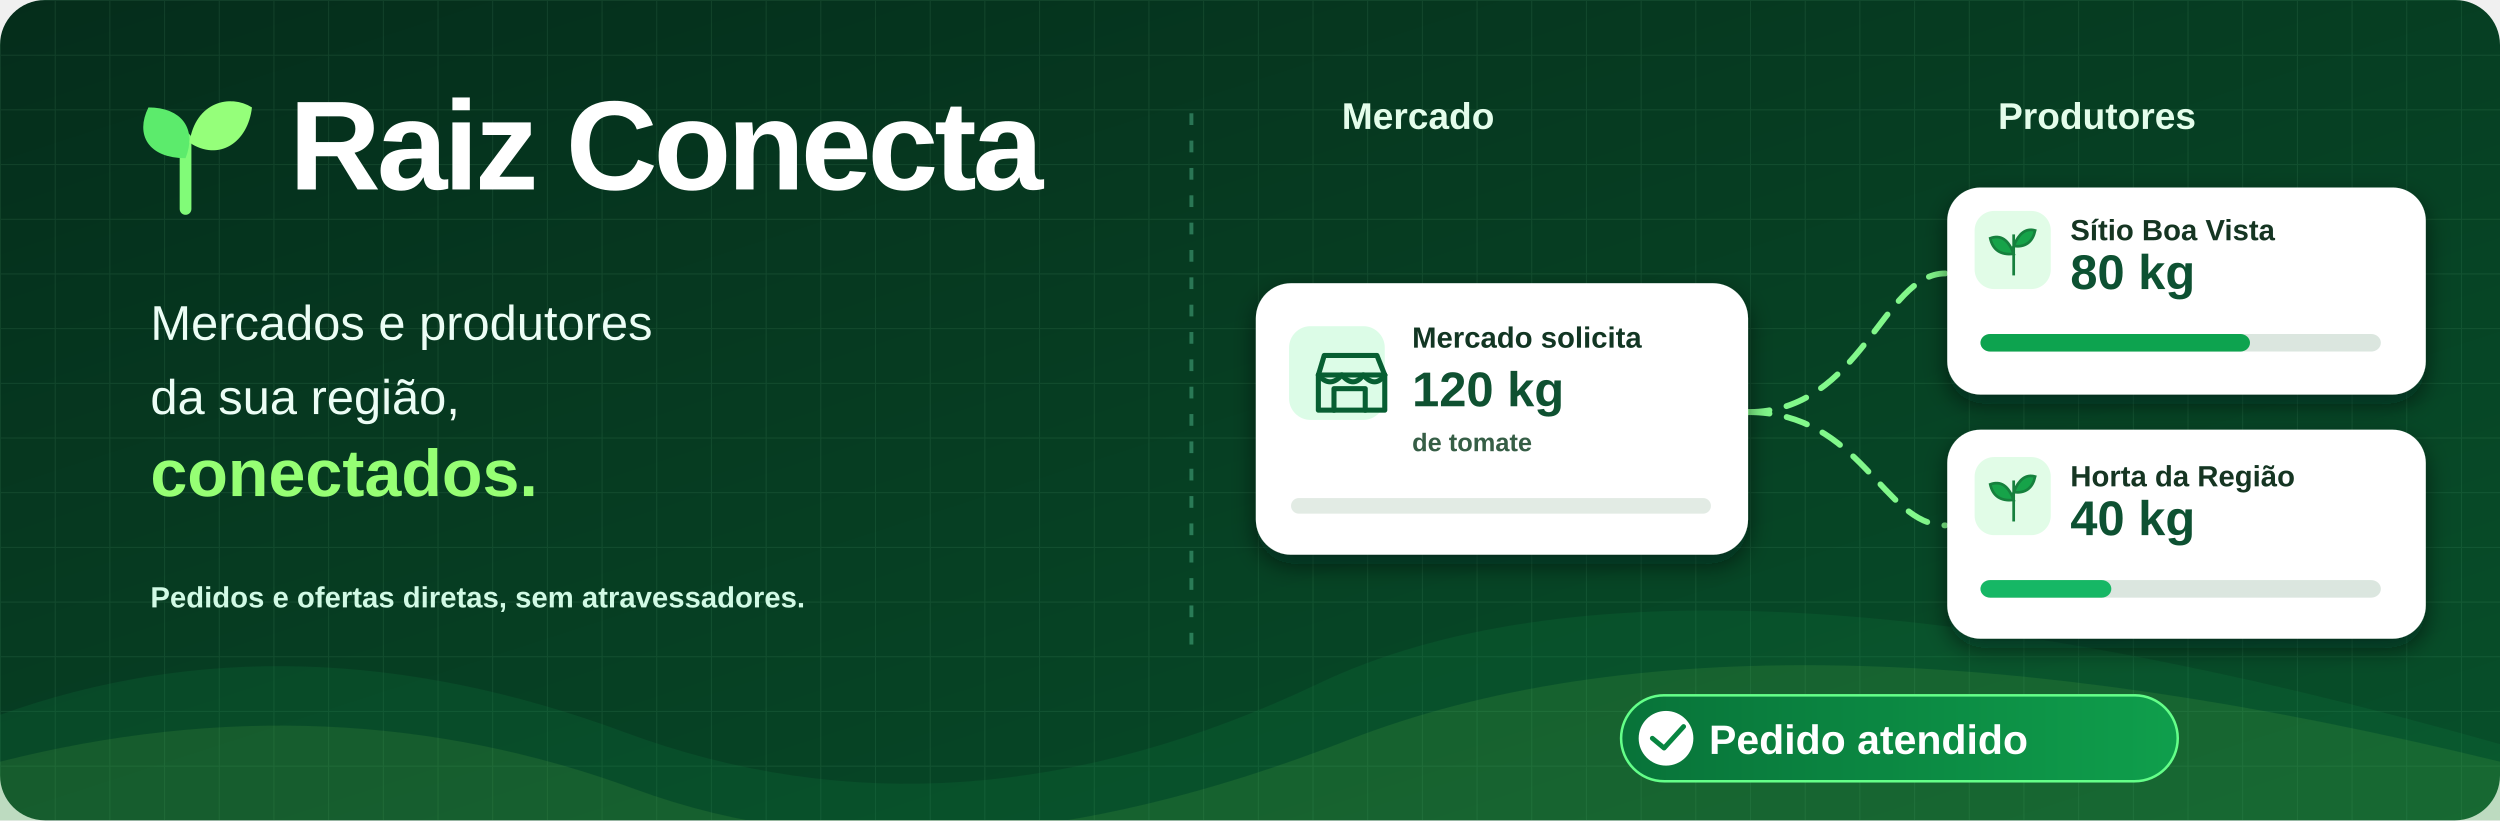
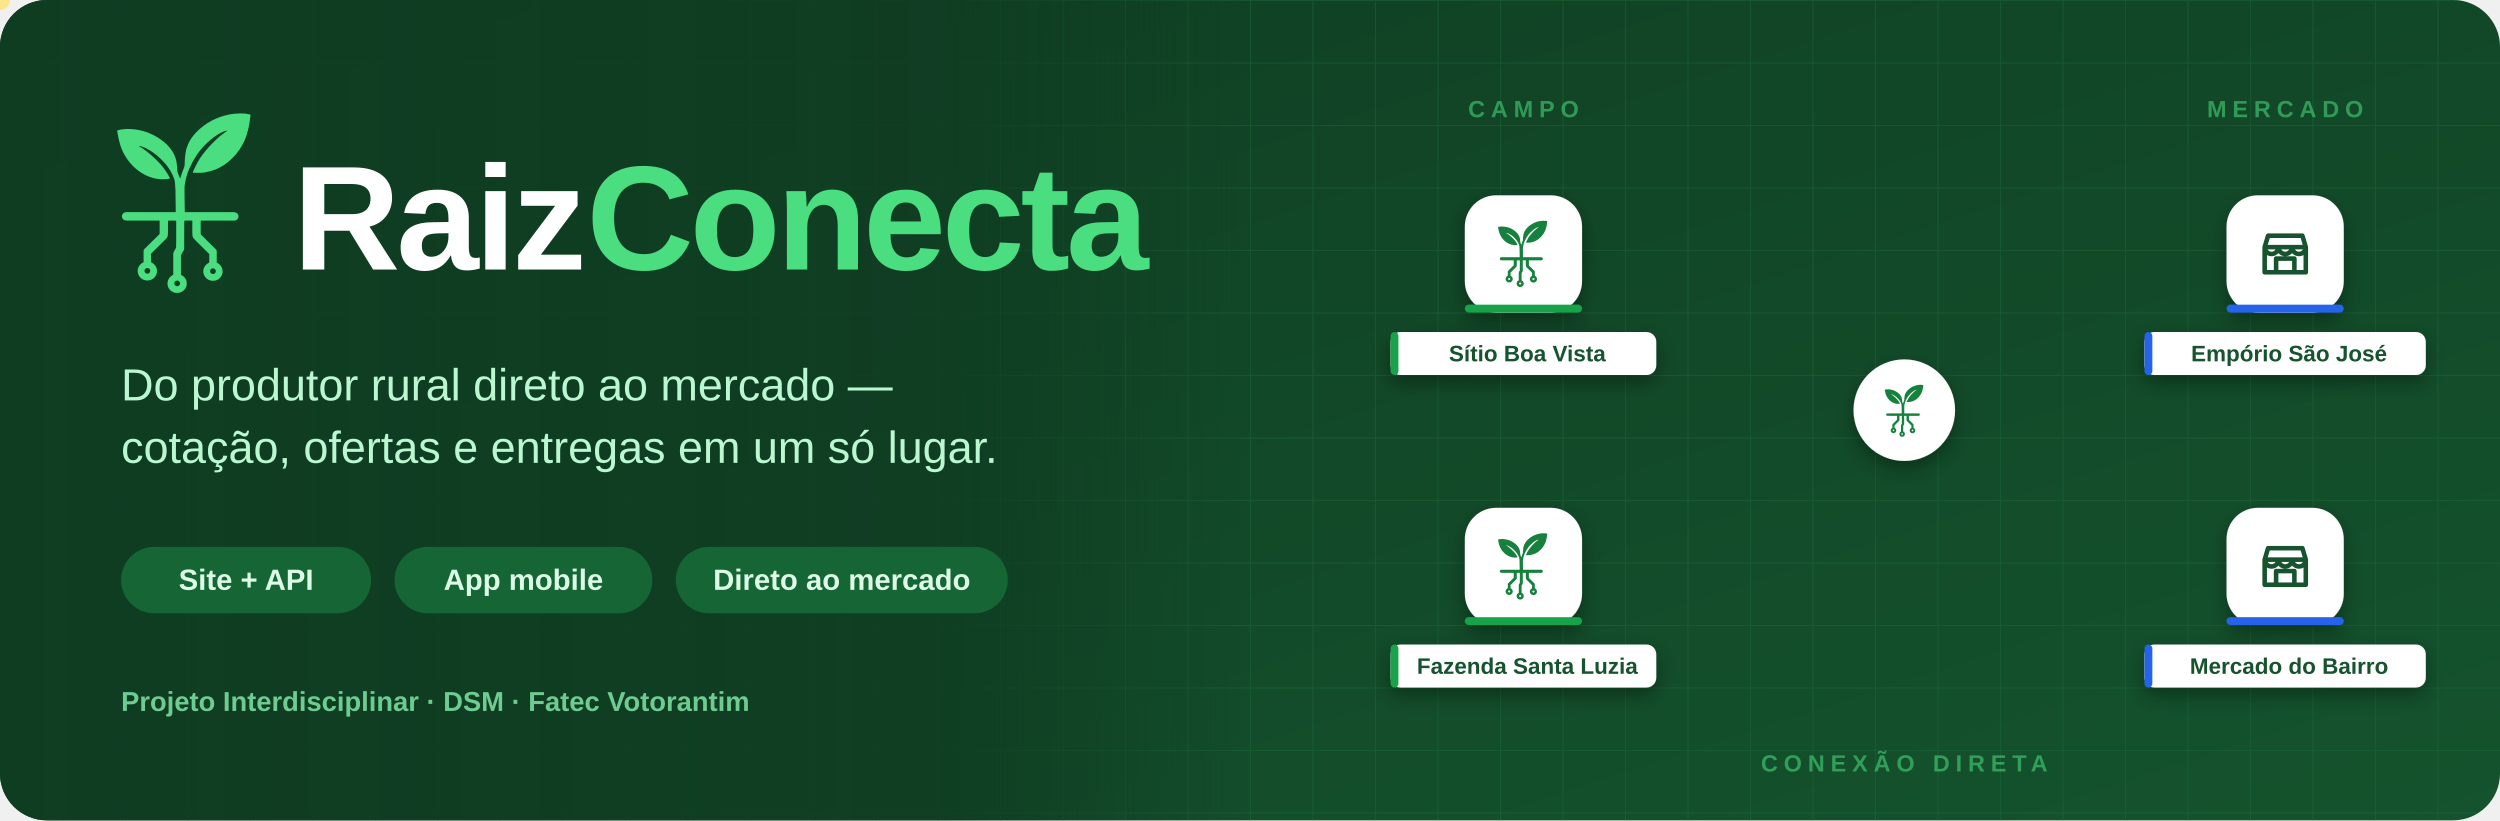
- <svg xmlns="http://www.w3.org/2000/svg" viewBox="0 0 1280 420" width="1280" height="420" role="img" aria-label="Raiz Conecta: um mercado solicita 120 kg de tomate; dois produtores oferecem 80 kg e 40 kg e completam o pedido">
+ <svg xmlns="http://www.w3.org/2000/svg" xmlns:xlink="http://www.w3.org/1999/xlink" width="1280" height="420" viewBox="0 0 1280 420" role="img" aria-label="Raiz Conecta — conectando o produtor rural direto ao mercado">
+   <style>
+ .cabo{fill:none;stroke-width:3;stroke-linecap:round;stroke-dasharray:460;stroke-dashoffset:460;animation:desenha 7s ease-in-out infinite}
+ @keyframes desenha{0%{stroke-dashoffset:460;opacity:1}22%,86%{stroke-dashoffset:0;opacity:1}96%,100%{stroke-dashoffset:0;opacity:0}}
+ .chip{animation:surge 7s cubic-bezier(.34,1.56,.64,1) infinite;transform-box:fill-box;transform-origin:center}
+ @keyframes surge{0%{transform:scale(.6);opacity:0}8%,90%{transform:scale(1);opacity:1}97%,100%{transform:scale(1);opacity:0}}
+ .broto{animation:balanco 3.5s ease-in-out infinite;transform-box:fill-box;transform-origin:50% 100%}
+ @keyframes balanco{0%,100%{transform:rotate(-4deg)}50%{transform:rotate(4deg)}}
+ .onda{animation:pulso 3.5s ease-out infinite;transform-box:fill-box;transform-origin:center}
+ @keyframes pulso{0%{transform:scale(.8);opacity:.7}100%{transform:scale(2.1);opacity:0}}
+ .titulo{font:800 76px "Segoe UI","Helvetica Neue",Arial,sans-serif;fill:#fff;letter-spacing:-2px}
+ .destaque{fill:#4ade80}
+ .sub{font:500 23px "Segoe UI","Helvetica Neue",Arial,sans-serif;fill:#bbf7d0}
+ .etq{font:700 11.5px "Segoe UI","Helvetica Neue",Arial,sans-serif;fill:#14532d}
+ .pilula{font:600 15px "Segoe UI","Helvetica Neue",Arial,sans-serif;fill:#dcfce7}
+ .pontos{animation:pontos 7s ease-in-out infinite}
+ @keyframes pontos{0%,24%{opacity:0}30%,84%{opacity:1}94%,100%{opacity:0}}
+ @media (prefers-reduced-motion:reduce){.cabo,.chip,.broto,.onda,.pontos{animation:none;stroke-dashoffset:0}}
+ </style>
  <defs>
-     <linearGradient id="bg" x1="0" y1="0" x2="1" y2="1">
-       <stop stop-color="#052d1b" />
-       <stop offset="1" stop-color="#07502a" />
+     <pattern id="grade" width="32" height="32" patternUnits="userSpaceOnUse">
+       <path d="M32 0H0V32" fill="none" stroke="#1d6b3c" stroke-width="1" stroke-opacity=".45" />
+     </pattern>
+     <linearGradient id="fundo" x1="0" x2="1" y1="0" y2="1">
+       <stop offset="0" stop-color="#0f3d22" />
+       <stop offset="1" stop-color="#14532d" />
    </linearGradient>
-     <pattern id="grade" width="28" height="28" patternUnits="userSpaceOnUse">
-       <path d="M28 0H0V28" fill="none" stroke="#86efac" stroke-opacity=".09" stroke-width="1" />
-     </pattern>
-     <filter id="shadow" x="-40%" y="-45%" width="180%" height="200%">
-       <feDropShadow dx="0" dy="5" stdDeviation="6" flood-color="#001910" flood-opacity=".55" />
+     <linearGradient id="veu" x1="0" x2="1">
+       <stop offset="0" stop-color="#0f3d22" />
+       <stop offset=".38" stop-color="#0f3d22" stop-opacity=".9" />
+       <stop offset=".5" stop-color="#0f3d22" stop-opacity="0" />
+     </linearGradient>
+     <filter id="sombra" x="-40%" y="-40%" width="180%" height="190%">
+       <feDropShadow dx="0" dy="4" stdDeviation="5" flood-color="#000" flood-opacity=".35" />
    </filter>
-     <linearGradient id="pill" x1="0" x2="1">
-       <stop stop-color="#087339" />
-       <stop offset="1" stop-color="#0f9f4c" />
-     </linearGradient>
+     <path id="folha" d="M 2649 345 C 2688 325 2727 308 2767 293 C 2831 268 2897 249 2964 235 C 3003 227 3043 221 3082 217 C 3152 210 3221 208 3291 215 C 3315 217 3338 221 3361 225 C 3369 226 3377 229 3385 231 C 3394 233 3399 240 3398 251 C 3398 259 3397 266 3396 273 C 3389 318 3383 362 3376 407 C 3370 451 3361 494 3350 538 C 3332 614 3307 688 3274 760 C 3247 819 3215 876 3177 931 C 3138 988 3093 1041 3045 1090 C 2993 1142 2937 1189 2877 1229 C 2818 1267 2756 1300 2690 1325 C 2641 1343 2590 1358 2537 1367 C 2521 1370 2504 1374 2488 1377 C 2447 1384 2407 1386 2366 1385 C 2344 1385 2321 1385 2298 1384 C 2288 1384 2277 1383 2266 1382 C 2259 1381 2257 1377 2260 1370 C 2265 1356 2270 1343 2277 1329 C 2303 1275 2328 1221 2358 1169 C 2386 1117 2418 1068 2454 1022 C 2532 917 2621 822 2716 732 C 2772 678 2832 627 2897 583 C 2908 575 2919 568 2931 561 C 2933 559 2936 557 2938 556 C 2935 551 2931 551 2928 551 C 2921 552 2915 553 2908 555 C 2856 569 2809 593 2762 621 C 2708 653 2657 691 2609 732 C 2558 775 2509 821 2464 870 C 2421 917 2381 965 2346 1018 C 2327 1046 2309 1075 2292 1104 C 2276 1131 2259 1157 2245 1186 C 2208 1261 2172 1337 2146 1416 C 2130 1463 2118 1511 2110 1560 C 2107 1580 2102 1600 2099 1620 C 2096 1644 2093 1669 2094 1694 C 2095 1774 2096 1854 2096 1933 C 2097 1990 2098 2046 2099 2102 C 2099 2120 2099 2138 2100 2155 C 2100 2157 2100 2159 2100 2162 C 2105 2162 2109 2162 2113 2162 C 2349 2162 2585 2162 2821 2162 C 2905 2162 2989 2163 3073 2162 C 3094 2162 3111 2169 3127 2181 C 3148 2196 3160 2217 3161 2243 C 3162 2268 3153 2290 3133 2307 C 3126 2314 3116 2319 3107 2324 C 3100 2328 3093 2329 3085 2329 C 2866 2329 2648 2329 2430 2329 C 2425 2329 2421 2329 2416 2329 C 2415 2337 2414 2344 2414 2351 C 2414 2431 2414 2512 2414 2592 C 2414 2597 2415 2601 2419 2605 C 2437 2621 2453 2638 2470 2655 C 2550 2734 2629 2812 2708 2891 C 2734 2916 2731 2916 2731 2944 C 2731 3010 2731 3076 2731 3142 C 2731 3145 2731 3148 2731 3150 C 2731 3157 2734 3161 2740 3164 C 2799 3194 2836 3241 2845 3307 C 2854 3368 2835 3421 2792 3464 C 2763 3493 2728 3511 2687 3516 C 2593 3529 2518 3484 2482 3408 C 2451 3341 2464 3264 2514 3208 C 2530 3190 2550 3175 2572 3164 C 2579 3161 2581 3157 2582 3149 C 2586 3099 2583 3048 2584 2997 C 2584 2992 2582 2989 2579 2985 C 2525 2932 2471 2878 2416 2824 C 2384 2792 2351 2759 2318 2727 C 2301 2711 2285 2694 2270 2675 C 2260 2662 2255 2648 2253 2631 C 2249 2609 2249 2586 2249 2564 C 2249 2490 2249 2416 2249 2342 C 2249 2338 2249 2334 2249 2329 C 2196 2329 2144 2329 2091 2329 C 2090 2340 2089 2350 2089 2361 C 2088 2525 2088 2689 2088 2853 C 2088 2869 2088 2886 2084 2902 C 2082 2907 2081 2912 2078 2917 C 2062 2947 2045 2976 2028 3006 C 2025 3011 2024 3017 2024 3023 C 2024 3144 2024 3266 2024 3387 C 2024 3388 2024 3390 2024 3391 C 2023 3398 2026 3401 2032 3404 C 2068 3421 2095 3447 2115 3481 C 2126 3499 2133 3518 2136 3539 C 2148 3602 2129 3657 2085 3702 C 2051 3738 2008 3757 1958 3758 C 1931 3759 1904 3757 1878 3746 C 1812 3718 1771 3670 1760 3599 C 1751 3540 1769 3488 1809 3444 C 1823 3430 1839 3418 1856 3408 C 1858 3407 1860 3406 1862 3406 C 1870 3404 1872 3399 1872 3392 C 1872 3386 1872 3379 1872 3372 C 1872 3244 1872 3115 1872 2986 C 1872 2970 1875 2956 1884 2942 C 1898 2919 1910 2896 1923 2873 C 1926 2867 1928 2861 1928 2854 C 1932 2774 1929 2693 1930 2613 C 1930 2523 1930 2432 1930 2342 C 1930 2338 1930 2334 1930 2330 C 1922 2328 1780 2328 1768 2330 C 1768 2334 1768 2339 1768 2343 C 1768 2424 1768 2505 1767 2586 C 1767 2604 1763 2622 1761 2640 C 1759 2650 1754 2659 1747 2667 C 1734 2685 1720 2702 1703 2716 C 1701 2718 1699 2719 1697 2721 C 1615 2802 1533 2884 1451 2965 C 1447 2969 1442 2974 1437 2979 C 1434 2982 1433 2985 1433 2989 C 1433 3035 1433 3081 1433 3127 C 1433 3134 1434 3141 1435 3148 C 1435 3153 1438 3155 1442 3157 C 1478 3174 1506 3199 1526 3234 C 1564 3299 1558 3375 1515 3434 C 1481 3480 1436 3505 1381 3511 C 1281 3522 1193 3458 1173 3364 C 1159 3295 1179 3234 1232 3186 C 1245 3174 1260 3164 1276 3157 C 1283 3154 1286 3149 1286 3143 C 1286 3140 1286 3138 1286 3136 C 1286 3068 1286 3000 1285 2933 C 1285 2914 1291 2900 1304 2888 C 1310 2882 1317 2875 1324 2869 C 1415 2778 1507 2687 1599 2597 C 1603 2593 1603 2589 1603 2585 C 1603 2557 1603 2528 1603 2500 C 1603 2447 1603 2394 1603 2341 C 1603 2337 1603 2334 1603 2329 C 1597 2329 1593 2329 1589 2329 C 1443 2329 1298 2329 1152 2329 C 1089 2329 1026 2329 963 2328 C 948 2328 934 2327 920 2323 C 888 2315 867 2294 860 2263 C 852 2232 862 2205 886 2183 C 889 2180 893 2177 897 2175 C 909 2167 921 2162 936 2162 C 1259 2162 1583 2162 1907 2162 C 1911 2162 1915 2162 1921 2162 C 1921 2159 1921 2156 1921 2153 C 1921 2140 1921 2126 1921 2112 C 1919 2022 1919 1932 1917 1842 C 1917 1807 1917 1771 1916 1735 C 1915 1700 1912 1664 1909 1629 C 1907 1601 1904 1572 1901 1544 C 1900 1536 1897 1528 1895 1520 C 1876 1460 1850 1403 1818 1349 C 1778 1280 1729 1217 1674 1159 C 1598 1078 1513 1007 1420 947 C 1372 917 1322 890 1268 871 C 1251 866 1234 861 1216 857 C 1209 855 1201 853 1193 858 C 1196 860 1197 862 1199 863 C 1258 893 1310 932 1362 973 C 1449 1042 1529 1117 1604 1198 C 1682 1282 1748 1375 1800 1477 C 1801 1479 1803 1481 1804 1484 C 1808 1491 1806 1497 1798 1499 C 1784 1502 1770 1506 1755 1508 C 1707 1514 1658 1514 1609 1511 C 1515 1503 1426 1478 1341 1438 C 1265 1403 1196 1357 1132 1303 C 1089 1266 1049 1225 1013 1182 C 972 1132 936 1080 905 1023 C 863 947 832 867 810 783 C 795 728 784 672 774 615 C 771 599 768 582 765 565 C 764 559 765 554 767 549 C 768 547 772 545 774 544 C 808 534 843 528 878 524 C 922 519 966 517 1010 519 C 1054 520 1098 524 1142 531 C 1184 537 1226 545 1268 557 C 1306 567 1343 579 1380 593 C 1441 618 1501 647 1557 681 C 1607 711 1655 746 1700 784 C 1766 841 1824 906 1868 983 C 1896 1032 1917 1084 1930 1139 C 1938 1174 1943 1208 1945 1243 C 1947 1273 1949 1302 1952 1332 C 1954 1358 1959 1384 1970 1408 C 1983 1436 1994 1465 2006 1493 C 2006 1494 2007 1496 2009 1498 C 2010 1495 2011 1493 2012 1491 C 2022 1460 2032 1428 2042 1397 C 2049 1376 2057 1355 2065 1334 C 2072 1313 2079 1291 2088 1271 C 2094 1254 2097 1237 2098 1219 C 2098 1193 2099 1167 2100 1141 C 2101 1107 2104 1073 2109 1040 C 2112 1022 2113 1003 2116 985 C 2125 927 2142 870 2166 816 C 2205 729 2260 652 2327 583 C 2377 531 2431 484 2490 442 C 2528 414 2568 389 2610 366 C 2623 359 2636 352 2649 345 M 2708 3305 C 2699 3286 2684 3275 2663 3273 C 2641 3271 2623 3279 2610 3297 C 2597 3314 2596 3334 2605 3353 C 2619 3381 2652 3392 2680 3380 C 2708 3368 2722 3336 2708 3305 M 1356 3266 C 1353 3267 1351 3267 1349 3267 C 1319 3274 1299 3301 1303 3329 C 1307 3359 1334 3380 1365 3378 C 1399 3375 1423 3343 1416 3310 C 1410 3284 1385 3265 1356 3266 M 1933 3623 C 1942 3625 1951 3626 1960 3624 C 1989 3618 2009 3591 2006 3562 C 2002 3534 1976 3512 1947 3513 C 1917 3514 1893 3538 1892 3567 C 1891 3594 1909 3616 1933 3623 z" />
+     <path id="p1m1" d="M810 130 C 940 90,1010 90,1140 130" />
+     <path id="p2m2" d="M810 290 C 940 330,1010 330,1140 290" />
+     <path id="p1m2" d="M810 140 C 975 150,975 270,1140 285" />
+     <path id="p2m1" d="M810 280 C 975 270,975 150,1140 135" />
  </defs>
-   <style>
-  .head{font:800 65px 'Segoe UI',Arial,sans-serif;letter-spacing:-2px;fill:white}
-  .tag{font:500 25px 'Segoe UI',Arial,sans-serif;fill:#ecfdf5}
-  .small{font:700 15px 'Segoe UI',Arial,sans-serif;fill:#d1fae5}
-  .cardTitle{font:700 15px 'Segoe UI',Arial,sans-serif;fill:#123623}
-  .cardSmall{font:600 13px 'Segoe UI',Arial,sans-serif;fill:#365e46}
-  .amount{font:800 25px 'Segoe UI',Arial,sans-serif;fill:#0f5131}
-  .connector{fill:none;stroke:#82f88b;stroke-width:3;stroke-linecap:round;stroke-linejoin:round;stroke-dasharray:11 9;animation:flow 5s linear infinite}
-  .fade{animation:show 6s ease-in-out infinite;transform-origin:center}
-  .delay{animation-delay:.7s}
-  .bar{animation:grow 6s ease-out infinite;transform-box:fill-box;transform-origin:left center}
-  .pulse{animation:glow 3s ease-in-out infinite}
-  @keyframes flow{to{stroke-dashoffset:-160}}
-  @keyframes show{0%{opacity:.4}35%,85%{opacity:1}100%{opacity:.4}}
-  @keyframes grow{0%,12%{transform:scaleX(.1)}40%,90%{transform:scaleX(1)}100%{transform:scaleX(.1)}}
-  @keyframes glow{0%,100%{opacity:.76}50%{opacity:1}}
-  @media(prefers-reduced-motion:reduce){.connector,.fade,.bar,.pulse{animation:none}}
- </style>
-   <rect width="1280" height="420" rx="23" fill="url(#bg)" />
-   <rect width="1280" height="420" rx="23" fill="url(#grade)" />
-   <path d="M0 366 Q150 312 320 375 T675 350 T1280 381 V420H0Z" fill="#128542" opacity=".18" />
-   <path d="M0 390 Q170 347 325 404 T690 379 T1280 390 V420H0Z" fill="#74ce4a" opacity=".13" />
-   <g transform="translate(76 53)">
-     <path d="M19 54V18" stroke="#81fb78" stroke-width="6" stroke-linecap="round" />
-     <path d="M19 28C0 28 -7 16 0 2 17 2 25 13 19 28Z" fill="#5ceb6c" />
-     <path d="M21 20C24 -1 42 -5 53 2 51 20 36 30 21 20Z" fill="#95ff7a" />
+   <rect width="1280" height="420" rx="24" fill="url(#fundo)" />
+   <rect width="1280" height="420" rx="24" fill="url(#grade)" />
+   <g font-family="Segoe UI,Arial,sans-serif" font-size="12" font-weight="700" letter-spacing="3" fill="#4ade80" fill-opacity=".55" text-anchor="middle">
+     <text x="780" y="60">CAMPO</text>
+     <text x="1170" y="60">MERCADO</text>
+     <text x="975" y="395">CONEXÃO DIRETA</text>
  </g>
-   <text x="148" y="97" class="head">Raiz Conecta</text>
-   <text x="77" y="174" class="tag">Mercados e produtores</text>
-   <text x="77" y="212" class="tag">da sua região,</text>
-   <text x="77" y="254" font-family="Segoe UI,Arial,sans-serif" font-size="34" font-weight="800" fill="#96ff74">conectados.</text>
-   <text x="77" y="311" class="small">Pedidos e ofertas diretas, sem atravessadores.</text>
-   <path d="M610 58V337" stroke="#6ee7b7" stroke-opacity=".35" stroke-width="2" stroke-dasharray="6 8" />
-   <g font-family="Segoe UI,Arial,sans-serif" font-size="19" font-weight="700" fill="#e4fdeb">
-     <text x="687" y="66">Mercado</text>
-     <text x="1023" y="66">Produtores</text>
+   <path class="cabo" style="animation-delay:0.35s" stroke="#4ade80" d="M810 130 C 940 90,1010 90,1140 130" />
+   <path class="cabo" style="animation-delay:0.55s" stroke="#4ade80" d="M810 290 C 940 330,1010 330,1140 290" />
+   <path class="cabo" style="animation-delay:0.75s" stroke="#fbbf24" d="M810 140 C 975 150,975 270,1140 285" />
+   <path class="cabo" style="animation-delay:0.95s" stroke="#fbbf24" d="M810 280 C 975 270,975 150,1140 135" />
+   <g class="pontos">
+     <circle r="5" fill="#fde68a">
+       <animateMotion dur="3.5s" begin="0s" repeatCount="indefinite">
+         <mpath xlink:href="#p1m1" />
+       </animateMotion>
+     </circle>
+     <circle r="5" fill="#fde68a">
+       <animateMotion dur="3.5s" begin="-1.2s" repeatCount="indefinite">
+         <mpath xlink:href="#p2m2" />
+       </animateMotion>
+     </circle>
+     <circle r="5" fill="#fde68a">
+       <animateMotion dur="3.5s" begin="-2.1s" repeatCount="indefinite">
+         <mpath xlink:href="#p1m2" />
+       </animateMotion>
+     </circle>
+     <circle r="5" fill="#fde68a">
+       <animateMotion dur="3.5s" begin="-0.6s" repeatCount="indefinite">
+         <mpath xlink:href="#p2m1" />
+       </animateMotion>
+     </circle>
  </g>
-   <path class="connector" d="M895 211 C953 211 964 140 996 140" />
-   <path class="connector" d="M895 211 C953 211 964 269 996 269" />
-   <g filter="url(#shadow)">
-     <rect x="643" y="145" width="252" height="139" rx="18" fill="#fff" />
-     <rect x="660" y="167" width="49" height="48" rx="11" fill="#dcfce7" />
+   <g class="chip" style="animation-delay:0.0s" filter="url(#sombra)">
+     <rect x="750" y="100" width="60" height="60" rx="16" fill="#fff" />
+     <rect x="750" y="156" width="60" height="4" rx="2" fill="#16a34a" />
+     <g transform="translate(767 113) scale(0.00957) translate(-764 -208)">
+       <use href="#folha" xlink:href="#folha" fill="#15803d" />
+     </g>
+     <rect x="712" y="170" width="136" height="22" rx="5" fill="#fff" />
+     <rect x="712" y="170" width="4" height="22" rx="2" fill="#16a34a" />
+     <text class="etq" x="782" y="185" text-anchor="middle">Sítio Boa Vista</text>
  </g>
-   <g transform="translate(674 178)" stroke="#075e32" stroke-width="2.6" fill="none" stroke-linejoin="round" stroke-linecap="round">
-     <path d="M1 14L4 4H31L35 14" />
-     <path d="M1 14H35V32H1Z" />
-     <path d="M9 32V21H25V32" />
-     <path d="M1 14Q7 21 13 14Q19 21 24 14Q30 21 35 14" />
+   <g class="chip" style="animation-delay:0.12s" filter="url(#sombra)">
+     <rect x="750" y="260" width="60" height="60" rx="16" fill="#fff" />
+     <rect x="750" y="316" width="60" height="4" rx="2" fill="#16a34a" />
+     <g transform="translate(767 273) scale(0.00957) translate(-764 -208)">
+       <use href="#folha" xlink:href="#folha" fill="#15803d" />
+     </g>
+     <rect x="712" y="330" width="136" height="22" rx="5" fill="#fff" />
+     <rect x="712" y="330" width="4" height="22" rx="2" fill="#16a34a" />
+     <text class="etq" x="782" y="345" text-anchor="middle">Fazenda Santa Luzia</text>
  </g>
-   <text x="723" y="178" class="cardTitle">Mercado solicita</text>
-   <text x="723" y="208" class="amount">120 kg</text>
-   <text x="723" y="231" class="cardSmall">de tomate</text>
-   <rect x="661" y="255" width="215" height="8" rx="4" fill="#e2ebe4" />
-   <g class="fade" filter="url(#shadow)">
-     <rect x="997" y="96" width="245" height="106" rx="17" fill="#fff" />
-     <rect x="1011" y="108" width="39" height="40" rx="10" fill="#e1fce7" />
-     <path d="M1031 141V120M1031 130Q1021 131 1019 122Q1027 119 1031 130ZM1031 126Q1040 127 1042 118Q1035 116 1031 126Z" fill="#16a34a" stroke="#15803d" stroke-width="1.4" />
-     <text x="1060" y="123" class="cardTitle">Sítio Boa Vista</text>
-     <text x="1060" y="148" class="amount">80 kg</text>
-     <rect x="1014" y="171" width="205" height="9" rx="5" fill="#dbe6df" />
-     <rect class="bar" x="1014" y="171" width="138" height="9" rx="5" fill="#0ea34f" />
+   <g class="chip" style="animation-delay:0.24s" filter="url(#sombra)">
+     <rect x="1140" y="100" width="60" height="60" rx="16" fill="#fff" />
+     <rect x="1140" y="156" width="60" height="4" rx="2" fill="#2563eb" />
+     <g transform="translate(1156 116) scale(1.17)" fill="none" stroke="#14532d" stroke-width="2" stroke-linecap="round" stroke-linejoin="round">
+       <path d="M3 9l1.5-5h15L21 9M3 9h18M3 9v11h18V9M8 20v-6h8v6M3 9a3 3 0 0 0 6 0 3 3 0 0 0 6 0 3 3 0 0 0 6 0" />
+     </g>
+     <rect x="1098" y="170" width="144" height="22" rx="5" fill="#fff" />
+     <rect x="1098" y="170" width="4" height="22" rx="2" fill="#2563eb" />
+     <text class="etq" x="1172" y="185" text-anchor="middle">Empório São José</text>
  </g>
-   <g class="fade delay" filter="url(#shadow)">
-     <rect x="997" y="220" width="245" height="107" rx="17" fill="#fff" />
-     <rect x="1011" y="234" width="39" height="40" rx="10" fill="#e1fce7" />
-     <path d="M1031 267V246M1031 256Q1021 257 1019 248Q1027 245 1031 256ZM1031 252Q1040 253 1042 244Q1035 242 1031 252Z" fill="#16a34a" stroke="#15803d" stroke-width="1.4" />
-     <text x="1060" y="249" class="cardTitle">Horta da Região</text>
-     <text x="1060" y="274" class="amount">40 kg</text>
-     <rect x="1014" y="297" width="205" height="9" rx="5" fill="#dbe6df" />
-     <rect class="bar" x="1014" y="297" width="67" height="9" rx="5" fill="#19b765" />
+   <g class="chip" style="animation-delay:0.36s" filter="url(#sombra)">
+     <rect x="1140" y="260" width="60" height="60" rx="16" fill="#fff" />
+     <rect x="1140" y="316" width="60" height="4" rx="2" fill="#2563eb" />
+     <g transform="translate(1156 276) scale(1.17)" fill="none" stroke="#14532d" stroke-width="2" stroke-linecap="round" stroke-linejoin="round">
+       <path d="M3 9l1.5-5h15L21 9M3 9h18M3 9v11h18V9M8 20v-6h8v6M3 9a3 3 0 0 0 6 0 3 3 0 0 0 6 0 3 3 0 0 0 6 0" />
+     </g>
+     <rect x="1098" y="330" width="144" height="22" rx="5" fill="#fff" />
+     <rect x="1098" y="330" width="4" height="22" rx="2" fill="#2563eb" />
+     <text class="etq" x="1172" y="345" text-anchor="middle">Mercado do Bairro</text>
  </g>
-   <g class="pulse">
-     <rect x="830" y="356" width="285" height="44" rx="22" fill="url(#pill)" stroke="#64ff89" stroke-width="1.3" />
-     <circle cx="853" cy="378" r="14" fill="#fff" />
-     <path d="M846 378L852 383L862 372" fill="none" stroke="#078540" stroke-width="2.5" stroke-linecap="round" stroke-linejoin="round" />
-     <text x="875" y="386" font-family="Segoe UI,Arial,sans-serif" font-size="21" font-weight="700" fill="#fff">Pedido atendido</text>
+   <g class="chip" style="animation-delay:0.5s" filter="url(#sombra)">
+     <circle class="onda" cx="975" cy="210" r="24" fill="none" stroke="#4ade80" stroke-width="2" />
+     <circle cx="975" cy="210" r="26" fill="#fff" />
+     <g transform="translate(965 197) scale(0.0075) translate(-764 -208)">
+       <use href="#folha" xlink:href="#folha" fill="#15803d" />
+     </g>
  </g>
+   <rect width="1280" height="420" rx="24" fill="url(#veu)" />
+   <g class="broto">
+     <g transform="translate(60 58) scale(0.02591) translate(-764 -208)">
+       <use href="#folha" xlink:href="#folha" fill="#4ade80" />
+     </g>
+   </g>
+   <text class="titulo" x="150" y="138">Raiz<tspan class="destaque">Conecta</tspan>
+   </text>
+   <text class="sub" x="62" y="205">Do produtor rural direto ao mercado —</text>
+   <text class="sub" x="62" y="237">cotação, ofertas e entregas em um só lugar.</text>
+   <g transform="translate(62 280)">
+     <rect width="128" height="34" rx="17" fill="#166534" />
+     <text class="pilula" x="64" y="22" text-anchor="middle">Site + API</text>
+     <rect x="140" width="132" height="34" rx="17" fill="#166534" />
+     <text class="pilula" x="206" y="22" text-anchor="middle">App mobile</text>
+     <rect x="284" width="170" height="34" rx="17" fill="#166534" />
+     <text class="pilula" x="369" y="22" text-anchor="middle">Direto ao mercado</text>
+   </g>
+   <text x="62" y="364" font-family="Segoe UI,Arial,sans-serif" font-size="14" font-weight="600" fill="#86efac" fill-opacity=".8">Projeto Interdisciplinar · DSM · Fatec Votorantim</text>
</svg>
